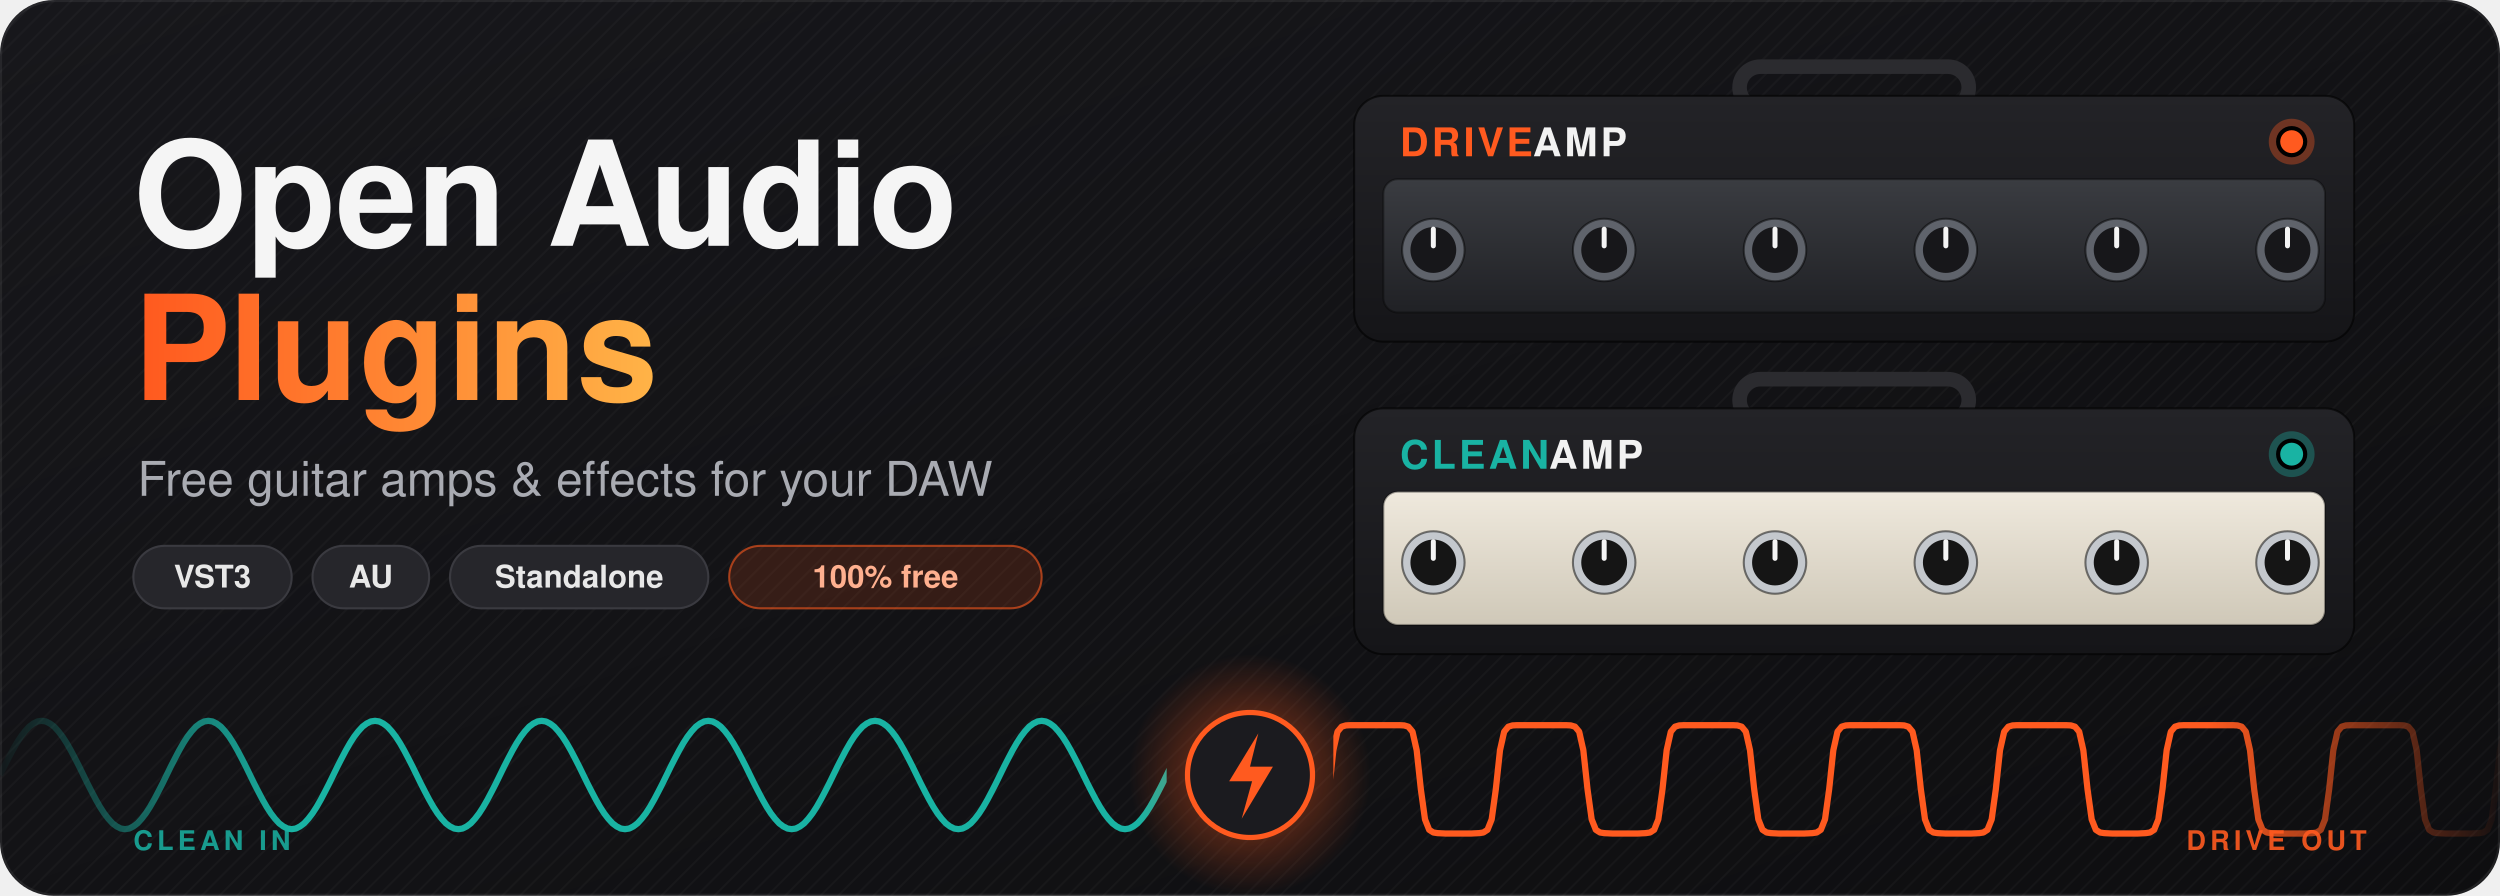
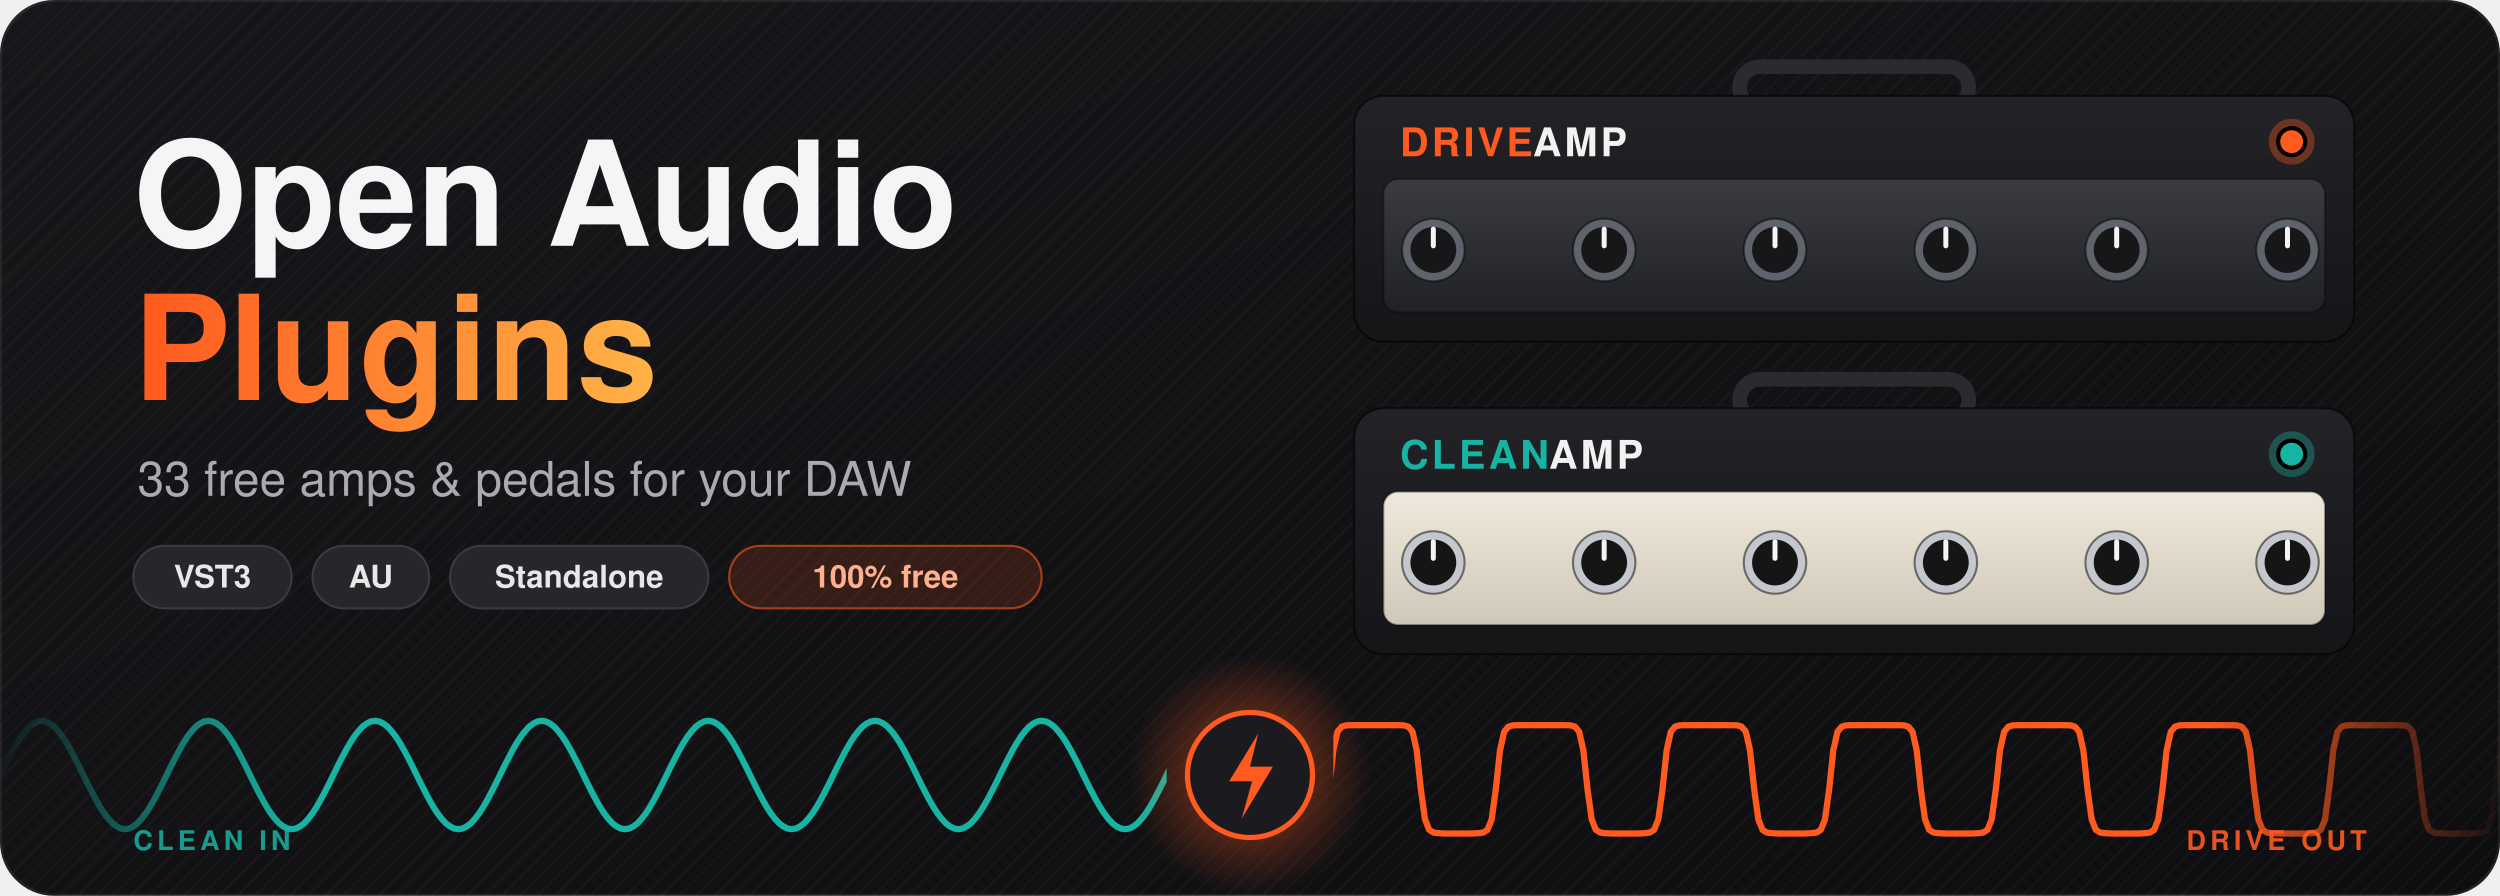
<svg xmlns="http://www.w3.org/2000/svg" viewBox="0 0 1200 430" width="1200" height="430" role="img" aria-label="Open Audio Plugins - free amp simulators and audio effects">
  <style>
  .knob { transform-box: fill-box; transform-origin: center; animation: wiggle 3s ease-in-out infinite alternate; }
  @keyframes wiggle { 0% { transform: rotate(-120deg); } 100% { transform: rotate(110deg); } }
  .glow { transform-box: fill-box; transform-origin: center; animation: pulse 1.6s ease-in-out infinite; }
  @keyframes pulse { 0%,100% { opacity: .15; transform: scale(.9); } 50% { opacity: .6; transform: scale(1.35); } }
  .scroll { animation: scroll 1.6s linear infinite; }
  @keyframes scroll { from { transform: translateX(0); } to { transform: translateX(-80px); } }
  .bar { transform-box: fill-box; transform-origin: bottom; animation: eq 1.1s ease-in-out infinite alternate; }
  @keyframes eq { 0% { transform: scaleY(.25); } 100% { transform: scaleY(1); } }
  .float { animation: float 4s ease-in-out infinite; }
  @keyframes float { 0%,100% { transform: translateY(0); } 50% { transform: translateY(-6px); } }
  @media (prefers-reduced-motion: reduce) { * { animation: none !important; } }
</style>
  <defs>
    <linearGradient id="bg" x1="0" y1="0" x2="1" y2="1">
      <stop offset="0" stop-color="#17171b" />
      <stop offset="1" stop-color="#0e0e10" />
    </linearGradient>
    <pattern id="hatch" width="6" height="6" patternUnits="userSpaceOnUse" patternTransform="rotate(45)">
      <line x1="0" y1="0" x2="0" y2="6" stroke="#fff" stroke-opacity=".025" stroke-width="2" />
    </pattern>
    <linearGradient id="tolex" x1="0" y1="0" x2="0" y2="1">
      <stop offset="0" stop-color="#232327" />
      <stop offset="1" stop-color="#151518" />
    </linearGradient>
    <linearGradient id="title" x1="0" y1="0" x2="1" y2="0">
      <stop offset="0" stop-color="#ff5a1f" />
      <stop offset="1" stop-color="#ffb347" />
    </linearGradient>
    <linearGradient id="fadeL" x1="0" x2="1">
      <stop offset="0" stop-color="#fff" stop-opacity="0" />
      <stop offset=".12" stop-color="#fff" />
      <stop offset=".88" stop-color="#fff" />
      <stop offset="1" stop-color="#fff" stop-opacity="0" />
    </linearGradient>
    <mask id="fade">
      <rect x="0" y="330" width="1200" height="90" fill="url(#fadeL)" />
    </mask>
    <clipPath id="leftHalf">
      <rect x="0" y="320" width="560" height="110" />
    </clipPath>
    <clipPath id="rightHalf">
      <rect x="640" y="320" width="560" height="110" />
    </clipPath>
    <radialGradient id="ampGlow">
      <stop offset="0" stop-color="#ff5a1f" stop-opacity=".55" />
      <stop offset="1" stop-color="#ff5a1f" stop-opacity="0" />
    </radialGradient>
  </defs>
  <rect width="1200" height="430" rx="26" fill="url(#bg)" />
  <rect width="1200" height="430" rx="26" fill="url(#hatch)" />
  <rect x=".5" y=".5" width="1199" height="429" rx="26" fill="none" stroke="#fff" stroke-opacity=".07" />
  <text x="64" y="118" font-family="'Segoe UI', 'Helvetica Neue', Helvetica, Arial, sans-serif" font-weight="800" font-size="70" fill="#f5f5f5">Open Audio</text>
  <text x="64" y="192" font-family="'Segoe UI', 'Helvetica Neue', Helvetica, Arial, sans-serif" font-weight="800" font-size="70" fill="url(#title)">Plugins</text>
-   <text x="66" y="238" font-family="'Segoe UI', 'Helvetica Neue', Helvetica, Arial, sans-serif" font-size="23" fill="#a9abb2">Free guitar amps &amp; effects for your DAW</text>
+   <text x="66" y="238" font-family="'Segoe UI', 'Helvetica Neue', Helvetica, Arial, sans-serif" font-size="23" fill="#a9abb2">33 free amps &amp; pedals for your DAW</text>
  <g font-family="'Segoe UI', 'Helvetica Neue', Helvetica, Arial, sans-serif" font-size="15" font-weight="700">
    <rect x="64" y="262" width="76" height="30" rx="15" fill="#26262b" stroke="#3a3a40" />
    <text x="102" y="282" text-anchor="middle" fill="#e8e8e8">VST3</text>
    <rect x="150" y="262" width="56" height="30" rx="15" fill="#26262b" stroke="#3a3a40" />
    <text x="178" y="282" text-anchor="middle" fill="#e8e8e8">AU</text>
    <rect x="216" y="262" width="124" height="30" rx="15" fill="#26262b" stroke="#3a3a40" />
    <text x="278" y="282" text-anchor="middle" fill="#e8e8e8">Standalone</text>
    <rect x="350" y="262" width="150" height="30" rx="15" fill="#ff5a1f" fill-opacity=".15" stroke="#ff5a1f" stroke-opacity=".6" />
    <text x="425" y="282" text-anchor="middle" fill="#ffb08f">100% free</text>
  </g>
  <g class="float">
    <g transform="translate(650,46)">
      <rect x="185.0" y="-14" width="110" height="20" rx="10" fill="none" stroke="#2b2b2f" stroke-width="7" />
      <rect width="480" height="118" rx="14" fill="url(#tolex)" stroke="#000" stroke-opacity=".6" />
      <linearGradient id="plate0" x1="0" y1="0" x2="0" y2="1">
        <stop offset="0" stop-color="#3a3c41" />
        <stop offset="1" stop-color="#202125" />
      </linearGradient>
      <rect x="14" y="40" width="452" height="64" rx="7" fill="url(#plate0)" stroke="#000" stroke-opacity=".35" />
      <text x="22" y="29" font-family="'Segoe UI', 'Helvetica Neue', Helvetica, Arial, sans-serif" font-weight="800" font-size="19" letter-spacing="1.5" fill="#ff5a1f">DRIVE<tspan fill="#f2f2f2"> AMP</tspan>
      </text>
      <circle cx="450" cy="22" r="11" fill="#ff5a1f" opacity=".35" class="glow" />
      <circle cx="450" cy="22" r="6.5" fill="#ff5a1f" stroke="#000" stroke-width="2" />
      <circle cx="38.0" cy="74.0" r="15" fill="#5f636b" stroke="#000" stroke-opacity=".5" />
      <g class="knob" style="animation-delay:-0.00s;animation-duration:2.6s">
        <circle cx="38.0" cy="74.0" r="11" fill="#17171a" />
        <line x1="38.0" y1="72.0" x2="38.0" y2="64.0" stroke="#f4f4f4" stroke-width="2.4" stroke-linecap="round" />
      </g>
      <circle cx="120.0" cy="74.0" r="15" fill="#5f636b" stroke="#000" stroke-opacity=".5" />
      <g class="knob" style="animation-delay:-0.37s;animation-duration:3.1s">
        <circle cx="120.0" cy="74.0" r="11" fill="#17171a" />
        <line x1="120.0" y1="72.0" x2="120.0" y2="64.0" stroke="#f4f4f4" stroke-width="2.4" stroke-linecap="round" />
      </g>
      <circle cx="202.0" cy="74.0" r="15" fill="#5f636b" stroke="#000" stroke-opacity=".5" />
      <g class="knob" style="animation-delay:-0.74s;animation-duration:3.6s">
        <circle cx="202.0" cy="74.0" r="11" fill="#17171a" />
        <line x1="202.0" y1="72.0" x2="202.0" y2="64.0" stroke="#f4f4f4" stroke-width="2.4" stroke-linecap="round" />
      </g>
      <circle cx="284.0" cy="74.0" r="15" fill="#5f636b" stroke="#000" stroke-opacity=".5" />
      <g class="knob" style="animation-delay:-1.11s;animation-duration:2.6s">
        <circle cx="284.0" cy="74.0" r="11" fill="#17171a" />
        <line x1="284.0" y1="72.0" x2="284.0" y2="64.0" stroke="#f4f4f4" stroke-width="2.4" stroke-linecap="round" />
      </g>
      <circle cx="366.0" cy="74.0" r="15" fill="#5f636b" stroke="#000" stroke-opacity=".5" />
      <g class="knob" style="animation-delay:-1.48s;animation-duration:3.1s">
        <circle cx="366.0" cy="74.0" r="11" fill="#17171a" />
        <line x1="366.0" y1="72.0" x2="366.0" y2="64.0" stroke="#f4f4f4" stroke-width="2.4" stroke-linecap="round" />
      </g>
      <circle cx="448.0" cy="74.0" r="15" fill="#5f636b" stroke="#000" stroke-opacity=".5" />
      <g class="knob" style="animation-delay:-1.85s;animation-duration:3.6s">
        <circle cx="448.0" cy="74.0" r="11" fill="#17171a" />
        <line x1="448.0" y1="72.0" x2="448.0" y2="64.0" stroke="#f4f4f4" stroke-width="2.4" stroke-linecap="round" />
      </g>
    </g>
  </g>
  <g class="float" style="animation-delay:-2s">
    <g transform="translate(650,196)">
      <rect x="185.0" y="-14" width="110" height="20" rx="10" fill="none" stroke="#2b2b2f" stroke-width="7" />
      <rect width="480" height="118" rx="14" fill="url(#tolex)" stroke="#000" stroke-opacity=".6" />
      <linearGradient id="plate1" x1="0" y1="0" x2="0" y2="1">
        <stop offset="0" stop-color="#efe9dd" />
        <stop offset="1" stop-color="#cfc8b8" />
      </linearGradient>
      <rect x="14" y="40" width="452" height="64" rx="7" fill="url(#plate1)" stroke="#000" stroke-opacity=".35" />
      <text x="22" y="29" font-family="'Segoe UI', 'Helvetica Neue', Helvetica, Arial, sans-serif" font-weight="800" font-size="19" letter-spacing="1.5" fill="#19b3a3">CLEAN<tspan fill="#f2f2f2"> AMP</tspan>
      </text>
      <circle cx="450" cy="22" r="11" fill="#19b3a3" opacity=".35" class="glow" />
      <circle cx="450" cy="22" r="6.5" fill="#19b3a3" stroke="#000" stroke-width="2" />
      <circle cx="38.0" cy="74.0" r="15" fill="#c4c8cd" stroke="#000" stroke-opacity=".5" />
      <g class="knob" style="animation-delay:-0.90s;animation-duration:2.6s">
        <circle cx="38.0" cy="74.0" r="11" fill="#151515" />
        <line x1="38.0" y1="72.0" x2="38.0" y2="64.0" stroke="#f4f4f4" stroke-width="2.4" stroke-linecap="round" />
      </g>
      <circle cx="120.0" cy="74.0" r="15" fill="#c4c8cd" stroke="#000" stroke-opacity=".5" />
      <g class="knob" style="animation-delay:-1.27s;animation-duration:3.1s">
        <circle cx="120.0" cy="74.0" r="11" fill="#151515" />
        <line x1="120.0" y1="72.0" x2="120.0" y2="64.0" stroke="#f4f4f4" stroke-width="2.4" stroke-linecap="round" />
      </g>
      <circle cx="202.0" cy="74.0" r="15" fill="#c4c8cd" stroke="#000" stroke-opacity=".5" />
      <g class="knob" style="animation-delay:-1.64s;animation-duration:3.6s">
        <circle cx="202.0" cy="74.0" r="11" fill="#151515" />
        <line x1="202.0" y1="72.0" x2="202.0" y2="64.0" stroke="#f4f4f4" stroke-width="2.4" stroke-linecap="round" />
      </g>
      <circle cx="284.0" cy="74.0" r="15" fill="#c4c8cd" stroke="#000" stroke-opacity=".5" />
      <g class="knob" style="animation-delay:-2.01s;animation-duration:2.6s">
        <circle cx="284.0" cy="74.0" r="11" fill="#151515" />
        <line x1="284.0" y1="72.0" x2="284.0" y2="64.0" stroke="#f4f4f4" stroke-width="2.4" stroke-linecap="round" />
      </g>
      <circle cx="366.0" cy="74.0" r="15" fill="#c4c8cd" stroke="#000" stroke-opacity=".5" />
      <g class="knob" style="animation-delay:-2.38s;animation-duration:3.1s">
        <circle cx="366.0" cy="74.0" r="11" fill="#151515" />
        <line x1="366.0" y1="72.0" x2="366.0" y2="64.0" stroke="#f4f4f4" stroke-width="2.4" stroke-linecap="round" />
      </g>
      <circle cx="448.0" cy="74.0" r="15" fill="#c4c8cd" stroke="#000" stroke-opacity=".5" />
      <g class="knob" style="animation-delay:-2.75s;animation-duration:3.6s">
        <circle cx="448.0" cy="74.0" r="11" fill="#151515" />
        <line x1="448.0" y1="72.0" x2="448.0" y2="64.0" stroke="#f4f4f4" stroke-width="2.4" stroke-linecap="round" />
      </g>
    </g>
  </g>
  <g mask="url(#fade)">
    <g clip-path="url(#leftHalf)">
      <g transform="translate(0,372)">
        <path class="scroll" d="M0.0,0.0 L2.0,-4.1 L4.0,-8.0 L6.0,-11.8 L8.0,-15.3 L10.0,-18.4 L12.0,-21.0 L14.0,-23.2 L16.0,-24.7 L18.0,-25.7 L20.0,-26.0 L22.0,-25.7 L24.0,-24.7 L26.0,-23.2 L28.0,-21.0 L30.0,-18.4 L32.0,-15.3 L34.0,-11.8 L36.0,-8.0 L38.0,-4.1 L40.0,-0.0 L42.0,4.1 L44.0,8.0 L46.0,11.8 L48.0,15.3 L50.0,18.4 L52.0,21.0 L54.0,23.2 L56.0,24.7 L58.0,25.7 L60.0,26.0 L62.0,25.7 L64.0,24.7 L66.0,23.2 L68.0,21.0 L70.0,18.4 L72.0,15.3 L74.0,11.8 L76.0,8.0 L78.0,4.1 L80.0,0.0 L82.0,-4.1 L84.0,-8.0 L86.0,-11.8 L88.0,-15.3 L90.0,-18.4 L92.0,-21.0 L94.0,-23.2 L96.0,-24.7 L98.0,-25.7 L100.0,-26.0 L102.0,-25.7 L104.0,-24.7 L106.0,-23.2 L108.0,-21.0 L110.0,-18.4 L112.0,-15.3 L114.0,-11.8 L116.0,-8.0 L118.0,-4.1 L120.0,-0.0 L122.0,4.1 L124.0,8.0 L126.0,11.8 L128.0,15.3 L130.0,18.4 L132.0,21.0 L134.0,23.2 L136.0,24.7 L138.0,25.7 L140.0,26.0 L142.0,25.7 L144.0,24.7 L146.0,23.2 L148.0,21.0 L150.0,18.4 L152.0,15.3 L154.0,11.8 L156.0,8.0 L158.0,4.1 L160.0,0.0 L162.0,-4.1 L164.0,-8.0 L166.0,-11.8 L168.0,-15.3 L170.0,-18.4 L172.0,-21.0 L174.0,-23.2 L176.0,-24.7 L178.0,-25.7 L180.0,-26.0 L182.0,-25.7 L184.0,-24.7 L186.0,-23.2 L188.0,-21.0 L190.0,-18.4 L192.0,-15.3 L194.0,-11.8 L196.0,-8.0 L198.0,-4.1 L200.0,-0.0 L202.0,4.1 L204.0,8.0 L206.0,11.8 L208.0,15.3 L210.0,18.4 L212.0,21.0 L214.0,23.2 L216.0,24.7 L218.0,25.7 L220.0,26.0 L222.0,25.7 L224.0,24.7 L226.0,23.2 L228.0,21.0 L230.0,18.4 L232.0,15.3 L234.0,11.8 L236.0,8.0 L238.0,4.1 L240.0,0.0 L242.0,-4.1 L244.0,-8.0 L246.0,-11.8 L248.0,-15.3 L250.0,-18.4 L252.0,-21.0 L254.0,-23.2 L256.0,-24.7 L258.0,-25.7 L260.0,-26.0 L262.0,-25.7 L264.0,-24.7 L266.0,-23.2 L268.0,-21.0 L270.0,-18.4 L272.0,-15.3 L274.0,-11.8 L276.0,-8.0 L278.0,-4.1 L280.0,-0.0 L282.0,4.1 L284.0,8.0 L286.0,11.8 L288.0,15.3 L290.0,18.4 L292.0,21.0 L294.0,23.2 L296.0,24.7 L298.0,25.7 L300.0,26.0 L302.0,25.7 L304.0,24.7 L306.0,23.2 L308.0,21.0 L310.0,18.4 L312.0,15.3 L314.0,11.8 L316.0,8.0 L318.0,4.1 L320.0,0.0 L322.0,-4.1 L324.0,-8.0 L326.0,-11.8 L328.0,-15.3 L330.0,-18.4 L332.0,-21.0 L334.0,-23.2 L336.0,-24.7 L338.0,-25.7 L340.0,-26.0 L342.0,-25.7 L344.0,-24.7 L346.0,-23.2 L348.0,-21.0 L350.0,-18.4 L352.0,-15.3 L354.0,-11.8 L356.0,-8.0 L358.0,-4.1 L360.0,-0.0 L362.0,4.1 L364.0,8.0 L366.0,11.8 L368.0,15.3 L370.0,18.4 L372.0,21.0 L374.0,23.2 L376.0,24.7 L378.0,25.7 L380.0,26.0 L382.0,25.7 L384.0,24.7 L386.0,23.2 L388.0,21.0 L390.0,18.4 L392.0,15.3 L394.0,11.8 L396.0,8.0 L398.0,4.1 L400.0,0.0 L402.0,-4.1 L404.0,-8.0 L406.0,-11.8 L408.0,-15.3 L410.0,-18.4 L412.0,-21.0 L414.0,-23.2 L416.0,-24.7 L418.0,-25.7 L420.0,-26.0 L422.0,-25.7 L424.0,-24.7 L426.0,-23.2 L428.0,-21.0 L430.0,-18.4 L432.0,-15.3 L434.0,-11.8 L436.0,-8.0 L438.0,-4.1 L440.0,0.0 L442.0,4.1 L444.0,8.0 L446.0,11.8 L448.0,15.3 L450.0,18.4 L452.0,21.0 L454.0,23.2 L456.0,24.7 L458.0,25.7 L460.0,26.0 L462.0,25.7 L464.0,24.7 L466.0,23.2 L468.0,21.0 L470.0,18.4 L472.0,15.3 L474.0,11.8 L476.0,8.0 L478.0,4.1 L480.0,0.0 L482.0,-4.1 L484.0,-8.0 L486.0,-11.8 L488.0,-15.3 L490.0,-18.4 L492.0,-21.0 L494.0,-23.2 L496.0,-24.7 L498.0,-25.7 L500.0,-26.0 L502.0,-25.7 L504.0,-24.7 L506.0,-23.2 L508.0,-21.0 L510.0,-18.4 L512.0,-15.3 L514.0,-11.8 L516.0,-8.0 L518.0,-4.1 L520.0,-0.0 L522.0,4.1 L524.0,8.0 L526.0,11.8 L528.0,15.3 L530.0,18.4 L532.0,21.0 L534.0,23.2 L536.0,24.7 L538.0,25.7 L540.0,26.0 L542.0,25.7 L544.0,24.7 L546.0,23.2 L548.0,21.0 L550.0,18.4 L552.0,15.3 L554.0,11.8 L556.0,8.0 L558.0,4.1 L560.0,0.0 L562.0,-4.1 L564.0,-8.0 L566.0,-11.8 L568.0,-15.3 L570.0,-18.4 L572.0,-21.0 L574.0,-23.2 L576.0,-24.7 L578.0,-25.7 L580.0,-26.0 L582.0,-25.7 L584.0,-24.7 L586.0,-23.2 L588.0,-21.0 L590.0,-18.4 L592.0,-15.3 L594.0,-11.8 L596.0,-8.0 L598.0,-4.1 L600.0,-0.0 L602.0,4.1 L604.0,8.0 L606.0,11.8 L608.0,15.3 L610.0,18.4 L612.0,21.0 L614.0,23.2 L616.0,24.7 L618.0,25.7 L620.0,26.0 L622.0,25.7 L624.0,24.7 L626.0,23.2 L628.0,21.0 L630.0,18.4 L632.0,15.3 L634.0,11.8 L636.0,8.0 L638.0,4.1 L640.0,0.0 L642.0,-4.1 L644.0,-8.0 L646.0,-11.8 L648.0,-15.3 L650.0,-18.4 L652.0,-21.0 L654.0,-23.2 L656.0,-24.7 L658.0,-25.7 L660.0,-26.0 L662.0,-25.7 L664.0,-24.7 L666.0,-23.2 L668.0,-21.0 L670.0,-18.4 L672.0,-15.3 L674.0,-11.8 L676.0,-8.0 L678.0,-4.1 L680.0,0.0 L682.0,4.1 L684.0,8.0 L686.0,11.8 L688.0,15.3 L690.0,18.4 L692.0,21.0 L694.0,23.2 L696.0,24.7 L698.0,25.7 L700.0,26.0 L702.0,25.7 L704.0,24.7 L706.0,23.2 L708.0,21.0 L710.0,18.4 L712.0,15.3 L714.0,11.8 L716.0,8.0 L718.0,4.1 L720.0,0.0 L722.0,-4.1 L724.0,-8.0 L726.0,-11.8 L728.0,-15.3 L730.0,-18.4 L732.0,-21.0 L734.0,-23.2 L736.0,-24.7 L738.0,-25.7 L740.0,-26.0 L742.0,-25.7 L744.0,-24.7 L746.0,-23.2 L748.0,-21.0 L750.0,-18.4 L752.0,-15.3 L754.0,-11.8 L756.0,-8.0 L758.0,-4.1 L760.0,0.0 L762.0,4.1 L764.0,8.0 L766.0,11.8 L768.0,15.3 L770.0,18.4 L772.0,21.0 L774.0,23.2 L776.0,24.7 L778.0,25.7 L780.0,26.0 L782.0,25.7 L784.0,24.7 L786.0,23.2 L788.0,21.0 L790.0,18.4 L792.0,15.3 L794.0,11.8 L796.0,8.0 L798.0,4.1 L800.0,0.0 L802.0,-4.1 L804.0,-8.0 L806.0,-11.8 L808.0,-15.3 L810.0,-18.4 L812.0,-21.0 L814.0,-23.2 L816.0,-24.7 L818.0,-25.7 L820.0,-26.0 L822.0,-25.7 L824.0,-24.7 L826.0,-23.2 L828.0,-21.0 L830.0,-18.4 L832.0,-15.3 L834.0,-11.8 L836.0,-8.0 L838.0,-4.1 L840.0,0.0 L842.0,4.1 L844.0,8.0 L846.0,11.8 L848.0,15.3 L850.0,18.4 L852.0,21.0 L854.0,23.2 L856.0,24.7 L858.0,25.7 L860.0,26.0 L862.0,25.7 L864.0,24.7 L866.0,23.2 L868.0,21.0 L870.0,18.4 L872.0,15.3 L874.0,11.8 L876.0,8.0 L878.0,4.1 L880.0,-0.0 L882.0,-4.1 L884.0,-8.0 L886.0,-11.8 L888.0,-15.3 L890.0,-18.4 L892.0,-21.0 L894.0,-23.2 L896.0,-24.7 L898.0,-25.7 L900.0,-26.0 L902.0,-25.7 L904.0,-24.7 L906.0,-23.2 L908.0,-21.0 L910.0,-18.4 L912.0,-15.3 L914.0,-11.8 L916.0,-8.0 L918.0,-4.1 L920.0,0.0 L922.0,4.1 L924.0,8.0 L926.0,11.8 L928.0,15.3 L930.0,18.4 L932.0,21.0 L934.0,23.2 L936.0,24.7 L938.0,25.7 L940.0,26.0 L942.0,25.7 L944.0,24.7 L946.0,23.2 L948.0,21.0 L950.0,18.4 L952.0,15.3 L954.0,11.8 L956.0,8.0 L958.0,4.1 L960.0,0.0 L962.0,-4.1 L964.0,-8.0 L966.0,-11.8 L968.0,-15.3 L970.0,-18.4 L972.0,-21.0 L974.0,-23.2 L976.0,-24.7 L978.0,-25.7 L980.0,-26.0 L982.0,-25.7 L984.0,-24.7 L986.0,-23.2 L988.0,-21.0 L990.0,-18.4 L992.0,-15.3 L994.0,-11.8 L996.0,-8.0 L998.0,-4.1 L1000.0,-0.0 L1002.0,4.1 L1004.0,8.0 L1006.0,11.8 L1008.0,15.3 L1010.0,18.4 L1012.0,21.0 L1014.0,23.2 L1016.0,24.7 L1018.0,25.7 L1020.0,26.0 L1022.0,25.7 L1024.0,24.7 L1026.0,23.2 L1028.0,21.0 L1030.0,18.4 L1032.0,15.3 L1034.0,11.8 L1036.0,8.0 L1038.0,4.1 L1040.0,0.0 L1042.0,-4.1 L1044.0,-8.0 L1046.0,-11.8 L1048.0,-15.3 L1050.0,-18.4 L1052.0,-21.0 L1054.0,-23.2 L1056.0,-24.7 L1058.0,-25.7 L1060.0,-26.0 L1062.0,-25.7 L1064.0,-24.7 L1066.0,-23.2 L1068.0,-21.0 L1070.0,-18.4 L1072.0,-15.3 L1074.0,-11.8 L1076.0,-8.0 L1078.0,-4.1 L1080.0,-0.0 L1082.0,4.1 L1084.0,8.0 L1086.0,11.8 L1088.0,15.3 L1090.0,18.4 L1092.0,21.0 L1094.0,23.2 L1096.0,24.7 L1098.0,25.7 L1100.0,26.0 L1102.0,25.7 L1104.0,24.7 L1106.0,23.2 L1108.0,21.0 L1110.0,18.4 L1112.0,15.3 L1114.0,11.8 L1116.0,8.0 L1118.0,4.1 L1120.0,0.0 L1122.0,-4.1 L1124.0,-8.0 L1126.0,-11.8 L1128.0,-15.3 L1130.0,-18.4 L1132.0,-21.0 L1134.0,-23.2 L1136.0,-24.7 L1138.0,-25.7 L1140.0,-26.0 L1142.0,-25.7 L1144.0,-24.7 L1146.0,-23.2 L1148.0,-21.0 L1150.0,-18.4 L1152.0,-15.3 L1154.0,-11.8 L1156.0,-8.0 L1158.0,-4.1 L1160.0,0.0 L1162.0,4.1 L1164.0,8.0 L1166.0,11.8 L1168.0,15.3 L1170.0,18.4 L1172.0,21.0 L1174.0,23.2 L1176.0,24.7 L1178.0,25.7 L1180.0,26.0 L1182.0,25.7 L1184.0,24.7 L1186.0,23.2 L1188.0,21.0 L1190.0,18.4 L1192.0,15.3 L1194.0,11.8 L1196.0,8.0 L1198.0,4.1 L1200.0,0.0 L1202.0,-4.1 L1204.0,-8.0 L1206.0,-11.8 L1208.0,-15.3 L1210.0,-18.4 L1212.0,-21.0 L1214.0,-23.2 L1216.0,-24.7 L1218.0,-25.7 L1220.0,-26.0 L1222.0,-25.7 L1224.0,-24.7 L1226.0,-23.2 L1228.0,-21.0 L1230.0,-18.4 L1232.0,-15.3 L1234.0,-11.8 L1236.0,-8.0 L1238.0,-4.1 L1240.0,-0.0 L1242.0,4.1 L1244.0,8.0 L1246.0,11.8 L1248.0,15.3 L1250.0,18.4 L1252.0,21.0 L1254.0,23.2 L1256.0,24.7 L1258.0,25.7 L1260.0,26.0 L1262.0,25.7 L1264.0,24.7 L1266.0,23.2 L1268.0,21.0 L1270.0,18.4 L1272.0,15.3 L1274.0,11.8 L1276.0,8.0 L1278.0,4.1 L1280.0,0.0 L1282.0,-4.1 L1284.0,-8.0 L1286.0,-11.8 L1288.0,-15.3 L1290.0,-18.4 L1292.0,-21.0 L1294.0,-23.2 L1296.0,-24.7 L1298.0,-25.7 L1300.0,-26.0 L1302.0,-25.7 L1304.0,-24.7 L1306.0,-23.2 L1308.0,-21.0 L1310.0,-18.4 L1312.0,-15.3 L1314.0,-11.8 L1316.0,-8.0 L1318.0,-4.1 L1320.0,-0.0 L1322.0,4.1 L1324.0,8.0 L1326.0,11.8 L1328.0,15.3 L1330.0,18.4 L1332.0,21.0 L1334.0,23.2 L1336.0,24.7 L1338.0,25.7 L1340.0,26.0 L1342.0,25.7 L1344.0,24.7 L1346.0,23.2 L1348.0,21.0 L1350.0,18.4 L1352.0,15.3 L1354.0,11.8 L1356.0,8.0 L1358.0,4.1 L1360.0,-0.0" fill="none" stroke="#19b3a3" stroke-width="3" stroke-linejoin="round" />
      </g>
    </g>
    <g clip-path="url(#rightHalf)">
      <g transform="translate(0,372)">
        <path class="scroll" d="M0.0,-11.9 L2.0,-20.8 L4.0,-23.2 L6.0,-23.8 L8.0,-23.9 L10.0,-23.9 L12.0,-23.9 L14.0,-23.9 L16.0,-23.9 L18.0,-23.9 L20.0,-23.9 L22.0,-23.9 L24.0,-23.9 L26.0,-23.9 L28.0,-23.9 L30.0,-23.9 L32.0,-23.9 L34.0,-23.8 L36.0,-23.2 L38.0,-20.8 L40.0,-11.9 L42.0,6.8 L44.0,21.3 L46.0,26.3 L48.0,27.6 L50.0,27.9 L52.0,28.0 L54.0,28.1 L56.0,28.1 L58.0,28.1 L60.0,28.1 L62.0,28.1 L64.0,28.1 L66.0,28.1 L68.0,28.0 L70.0,27.9 L72.0,27.6 L74.0,26.3 L76.0,21.3 L78.0,6.8 L80.0,-11.9 L82.0,-20.8 L84.0,-23.2 L86.0,-23.8 L88.0,-23.9 L90.0,-23.9 L92.0,-23.9 L94.0,-23.9 L96.0,-23.9 L98.0,-23.9 L100.0,-23.9 L102.0,-23.9 L104.0,-23.9 L106.0,-23.9 L108.0,-23.9 L110.0,-23.9 L112.0,-23.9 L114.0,-23.8 L116.0,-23.2 L118.0,-20.8 L120.0,-11.9 L122.0,6.8 L124.0,21.3 L126.0,26.3 L128.0,27.6 L130.0,27.9 L132.0,28.0 L134.0,28.1 L136.0,28.1 L138.0,28.1 L140.0,28.1 L142.0,28.1 L144.0,28.1 L146.0,28.1 L148.0,28.0 L150.0,27.9 L152.0,27.6 L154.0,26.3 L156.0,21.3 L158.0,6.8 L160.0,-11.9 L162.0,-20.8 L164.0,-23.2 L166.0,-23.8 L168.0,-23.9 L170.0,-23.9 L172.0,-23.9 L174.0,-23.9 L176.0,-23.9 L178.0,-23.9 L180.0,-23.9 L182.0,-23.9 L184.0,-23.9 L186.0,-23.9 L188.0,-23.9 L190.0,-23.9 L192.0,-23.9 L194.0,-23.8 L196.0,-23.2 L198.0,-20.8 L200.0,-11.9 L202.0,6.8 L204.0,21.3 L206.0,26.3 L208.0,27.6 L210.0,27.9 L212.0,28.0 L214.0,28.1 L216.0,28.1 L218.0,28.1 L220.0,28.1 L222.0,28.1 L224.0,28.1 L226.0,28.1 L228.0,28.0 L230.0,27.9 L232.0,27.6 L234.0,26.3 L236.0,21.3 L238.0,6.8 L240.0,-11.9 L242.0,-20.8 L244.0,-23.2 L246.0,-23.8 L248.0,-23.9 L250.0,-23.9 L252.0,-23.9 L254.0,-23.9 L256.0,-23.9 L258.0,-23.9 L260.0,-23.9 L262.0,-23.9 L264.0,-23.9 L266.0,-23.9 L268.0,-23.9 L270.0,-23.9 L272.0,-23.9 L274.0,-23.8 L276.0,-23.2 L278.0,-20.8 L280.0,-11.9 L282.0,6.8 L284.0,21.3 L286.0,26.3 L288.0,27.6 L290.0,27.9 L292.0,28.0 L294.0,28.1 L296.0,28.1 L298.0,28.1 L300.0,28.1 L302.0,28.1 L304.0,28.1 L306.0,28.1 L308.0,28.0 L310.0,27.9 L312.0,27.6 L314.0,26.3 L316.0,21.3 L318.0,6.8 L320.0,-11.9 L322.0,-20.8 L324.0,-23.2 L326.0,-23.8 L328.0,-23.9 L330.0,-23.9 L332.0,-23.9 L334.0,-23.9 L336.0,-23.9 L338.0,-23.9 L340.0,-23.9 L342.0,-23.9 L344.0,-23.9 L346.0,-23.9 L348.0,-23.9 L350.0,-23.9 L352.0,-23.9 L354.0,-23.8 L356.0,-23.2 L358.0,-20.8 L360.0,-11.9 L362.0,6.8 L364.0,21.3 L366.0,26.3 L368.0,27.6 L370.0,27.9 L372.0,28.0 L374.0,28.1 L376.0,28.1 L378.0,28.1 L380.0,28.1 L382.0,28.1 L384.0,28.1 L386.0,28.1 L388.0,28.0 L390.0,27.9 L392.0,27.6 L394.0,26.3 L396.0,21.3 L398.0,6.8 L400.0,-11.9 L402.0,-20.8 L404.0,-23.2 L406.0,-23.8 L408.0,-23.9 L410.0,-23.9 L412.0,-23.9 L414.0,-23.9 L416.0,-23.9 L418.0,-23.9 L420.0,-23.9 L422.0,-23.9 L424.0,-23.9 L426.0,-23.9 L428.0,-23.9 L430.0,-23.9 L432.0,-23.9 L434.0,-23.8 L436.0,-23.2 L438.0,-20.8 L440.0,-11.9 L442.0,6.8 L444.0,21.3 L446.0,26.3 L448.0,27.6 L450.0,27.9 L452.0,28.0 L454.0,28.1 L456.0,28.1 L458.0,28.1 L460.0,28.1 L462.0,28.1 L464.0,28.1 L466.0,28.1 L468.0,28.0 L470.0,27.9 L472.0,27.6 L474.0,26.3 L476.0,21.3 L478.0,6.8 L480.0,-11.9 L482.0,-20.8 L484.0,-23.2 L486.0,-23.8 L488.0,-23.9 L490.0,-23.9 L492.0,-23.9 L494.0,-23.9 L496.0,-23.9 L498.0,-23.9 L500.0,-23.9 L502.0,-23.9 L504.0,-23.9 L506.0,-23.9 L508.0,-23.9 L510.0,-23.9 L512.0,-23.9 L514.0,-23.8 L516.0,-23.2 L518.0,-20.8 L520.0,-11.9 L522.0,6.8 L524.0,21.3 L526.0,26.3 L528.0,27.6 L530.0,27.9 L532.0,28.0 L534.0,28.1 L536.0,28.1 L538.0,28.1 L540.0,28.1 L542.0,28.1 L544.0,28.1 L546.0,28.1 L548.0,28.0 L550.0,27.9 L552.0,27.6 L554.0,26.3 L556.0,21.3 L558.0,6.8 L560.0,-11.9 L562.0,-20.8 L564.0,-23.2 L566.0,-23.8 L568.0,-23.9 L570.0,-23.9 L572.0,-23.9 L574.0,-23.9 L576.0,-23.9 L578.0,-23.9 L580.0,-23.9 L582.0,-23.9 L584.0,-23.9 L586.0,-23.9 L588.0,-23.9 L590.0,-23.9 L592.0,-23.9 L594.0,-23.8 L596.0,-23.2 L598.0,-20.8 L600.0,-11.9 L602.0,6.8 L604.0,21.3 L606.0,26.3 L608.0,27.6 L610.0,27.9 L612.0,28.0 L614.0,28.1 L616.0,28.1 L618.0,28.1 L620.0,28.1 L622.0,28.1 L624.0,28.1 L626.0,28.1 L628.0,28.0 L630.0,27.9 L632.0,27.6 L634.0,26.3 L636.0,21.3 L638.0,6.8 L640.0,-11.9 L642.0,-20.8 L644.0,-23.2 L646.0,-23.8 L648.0,-23.9 L650.0,-23.9 L652.0,-23.9 L654.0,-23.9 L656.0,-23.9 L658.0,-23.9 L660.0,-23.9 L662.0,-23.9 L664.0,-23.9 L666.0,-23.9 L668.0,-23.9 L670.0,-23.9 L672.0,-23.9 L674.0,-23.8 L676.0,-23.2 L678.0,-20.8 L680.0,-11.9 L682.0,6.8 L684.0,21.3 L686.0,26.3 L688.0,27.6 L690.0,27.9 L692.0,28.0 L694.0,28.1 L696.0,28.1 L698.0,28.1 L700.0,28.1 L702.0,28.1 L704.0,28.1 L706.0,28.1 L708.0,28.0 L710.0,27.9 L712.0,27.6 L714.0,26.3 L716.0,21.3 L718.0,6.8 L720.0,-11.9 L722.0,-20.8 L724.0,-23.2 L726.0,-23.8 L728.0,-23.9 L730.0,-23.9 L732.0,-23.9 L734.0,-23.9 L736.0,-23.9 L738.0,-23.9 L740.0,-23.9 L742.0,-23.9 L744.0,-23.9 L746.0,-23.9 L748.0,-23.9 L750.0,-23.9 L752.0,-23.9 L754.0,-23.8 L756.0,-23.2 L758.0,-20.8 L760.0,-11.9 L762.0,6.8 L764.0,21.3 L766.0,26.3 L768.0,27.6 L770.0,27.9 L772.0,28.0 L774.0,28.1 L776.0,28.1 L778.0,28.1 L780.0,28.1 L782.0,28.1 L784.0,28.1 L786.0,28.1 L788.0,28.0 L790.0,27.9 L792.0,27.6 L794.0,26.3 L796.0,21.3 L798.0,6.8 L800.0,-11.9 L802.0,-20.8 L804.0,-23.2 L806.0,-23.8 L808.0,-23.9 L810.0,-23.9 L812.0,-23.9 L814.0,-23.9 L816.0,-23.9 L818.0,-23.9 L820.0,-23.9 L822.0,-23.9 L824.0,-23.9 L826.0,-23.9 L828.0,-23.9 L830.0,-23.9 L832.0,-23.9 L834.0,-23.8 L836.0,-23.2 L838.0,-20.8 L840.0,-11.9 L842.0,6.8 L844.0,21.3 L846.0,26.3 L848.0,27.6 L850.0,27.9 L852.0,28.0 L854.0,28.1 L856.0,28.1 L858.0,28.1 L860.0,28.1 L862.0,28.1 L864.0,28.1 L866.0,28.1 L868.0,28.0 L870.0,27.9 L872.0,27.6 L874.0,26.3 L876.0,21.3 L878.0,6.8 L880.0,-11.9 L882.0,-20.8 L884.0,-23.2 L886.0,-23.8 L888.0,-23.9 L890.0,-23.9 L892.0,-23.9 L894.0,-23.9 L896.0,-23.9 L898.0,-23.9 L900.0,-23.9 L902.0,-23.9 L904.0,-23.9 L906.0,-23.9 L908.0,-23.9 L910.0,-23.9 L912.0,-23.9 L914.0,-23.8 L916.0,-23.2 L918.0,-20.8 L920.0,-11.9 L922.0,6.8 L924.0,21.3 L926.0,26.3 L928.0,27.6 L930.0,27.9 L932.0,28.0 L934.0,28.1 L936.0,28.1 L938.0,28.1 L940.0,28.1 L942.0,28.1 L944.0,28.1 L946.0,28.1 L948.0,28.0 L950.0,27.9 L952.0,27.6 L954.0,26.3 L956.0,21.3 L958.0,6.8 L960.0,-11.9 L962.0,-20.8 L964.0,-23.2 L966.0,-23.8 L968.0,-23.9 L970.0,-23.9 L972.0,-23.9 L974.0,-23.9 L976.0,-23.9 L978.0,-23.9 L980.0,-23.9 L982.0,-23.9 L984.0,-23.9 L986.0,-23.9 L988.0,-23.9 L990.0,-23.9 L992.0,-23.9 L994.0,-23.8 L996.0,-23.2 L998.0,-20.8 L1000.0,-11.9 L1002.0,6.8 L1004.0,21.3 L1006.0,26.3 L1008.0,27.6 L1010.0,27.9 L1012.0,28.0 L1014.0,28.1 L1016.0,28.1 L1018.0,28.1 L1020.0,28.1 L1022.0,28.1 L1024.0,28.1 L1026.0,28.1 L1028.0,28.0 L1030.0,27.9 L1032.0,27.6 L1034.0,26.3 L1036.0,21.3 L1038.0,6.8 L1040.0,-11.9 L1042.0,-20.8 L1044.0,-23.2 L1046.0,-23.8 L1048.0,-23.9 L1050.0,-23.9 L1052.0,-23.9 L1054.0,-23.9 L1056.0,-23.9 L1058.0,-23.9 L1060.0,-23.9 L1062.0,-23.9 L1064.0,-23.9 L1066.0,-23.9 L1068.0,-23.9 L1070.0,-23.9 L1072.0,-23.9 L1074.0,-23.8 L1076.0,-23.2 L1078.0,-20.8 L1080.0,-11.9 L1082.0,6.8 L1084.0,21.3 L1086.0,26.3 L1088.0,27.6 L1090.0,27.9 L1092.0,28.0 L1094.0,28.1 L1096.0,28.1 L1098.0,28.1 L1100.0,28.1 L1102.0,28.1 L1104.0,28.1 L1106.0,28.1 L1108.0,28.0 L1110.0,27.9 L1112.0,27.6 L1114.0,26.3 L1116.0,21.3 L1118.0,6.8 L1120.0,-11.9 L1122.0,-20.8 L1124.0,-23.2 L1126.0,-23.8 L1128.0,-23.9 L1130.0,-23.9 L1132.0,-23.9 L1134.0,-23.9 L1136.0,-23.9 L1138.0,-23.9 L1140.0,-23.9 L1142.0,-23.9 L1144.0,-23.9 L1146.0,-23.9 L1148.0,-23.9 L1150.0,-23.9 L1152.0,-23.9 L1154.0,-23.8 L1156.0,-23.2 L1158.0,-20.8 L1160.0,-11.9 L1162.0,6.8 L1164.0,21.3 L1166.0,26.3 L1168.0,27.6 L1170.0,27.9 L1172.0,28.0 L1174.0,28.1 L1176.0,28.1 L1178.0,28.1 L1180.0,28.1 L1182.0,28.1 L1184.0,28.1 L1186.0,28.1 L1188.0,28.0 L1190.0,27.9 L1192.0,27.6 L1194.0,26.3 L1196.0,21.3 L1198.0,6.8 L1200.0,-11.9 L1202.0,-20.8 L1204.0,-23.2 L1206.0,-23.8 L1208.0,-23.9 L1210.0,-23.9 L1212.0,-23.9 L1214.0,-23.9 L1216.0,-23.9 L1218.0,-23.9 L1220.0,-23.9 L1222.0,-23.9 L1224.0,-23.9 L1226.0,-23.9 L1228.0,-23.9 L1230.0,-23.9 L1232.0,-23.9 L1234.0,-23.8 L1236.0,-23.2 L1238.0,-20.8 L1240.0,-11.9 L1242.0,6.8 L1244.0,21.3 L1246.0,26.3 L1248.0,27.6 L1250.0,27.9 L1252.0,28.0 L1254.0,28.1 L1256.0,28.1 L1258.0,28.1 L1260.0,28.1 L1262.0,28.1 L1264.0,28.1 L1266.0,28.1 L1268.0,28.0 L1270.0,27.9 L1272.0,27.6 L1274.0,26.3 L1276.0,21.3 L1278.0,6.8 L1280.0,-11.9 L1282.0,-20.8 L1284.0,-23.2 L1286.0,-23.8 L1288.0,-23.9 L1290.0,-23.9 L1292.0,-23.9 L1294.0,-23.9 L1296.0,-23.9 L1298.0,-23.9 L1300.0,-23.9 L1302.0,-23.9 L1304.0,-23.9 L1306.0,-23.9 L1308.0,-23.9 L1310.0,-23.9 L1312.0,-23.9 L1314.0,-23.8 L1316.0,-23.2 L1318.0,-20.8 L1320.0,-11.9 L1322.0,6.8 L1324.0,21.3 L1326.0,26.3 L1328.0,27.6 L1330.0,27.9 L1332.0,28.0 L1334.0,28.1 L1336.0,28.1 L1338.0,28.1 L1340.0,28.1 L1342.0,28.1 L1344.0,28.1 L1346.0,28.1 L1348.0,28.0 L1350.0,27.9 L1352.0,27.6 L1354.0,26.3 L1356.0,21.3 L1358.0,6.8 L1360.0,-11.9" fill="none" stroke="#ff5a1f" stroke-width="3" stroke-linejoin="round" />
      </g>
    </g>
  </g>
  <circle cx="600" cy="372" r="58" fill="url(#ampGlow)" class="glow" />
  <circle cx="600" cy="372" r="30" fill="#1b1b1f" stroke="#ff5a1f" stroke-width="2.5" />
  <path d="M604 352 L590 375 L601 375 L596 393 L611 368 L600 368 Z" fill="#ff5a1f" />
  <text x="64" y="408" font-family="'Segoe UI', 'Helvetica Neue', Helvetica, Arial, sans-serif" font-size="13" font-weight="700" letter-spacing="2" fill="#19b3a3" opacity=".85">CLEAN IN</text>
  <text x="1136" y="408" text-anchor="end" font-family="'Segoe UI', 'Helvetica Neue', Helvetica, Arial, sans-serif" font-size="13" font-weight="700" letter-spacing="2" fill="#ff5a1f" opacity=".9">DRIVE OUT</text>
</svg>
